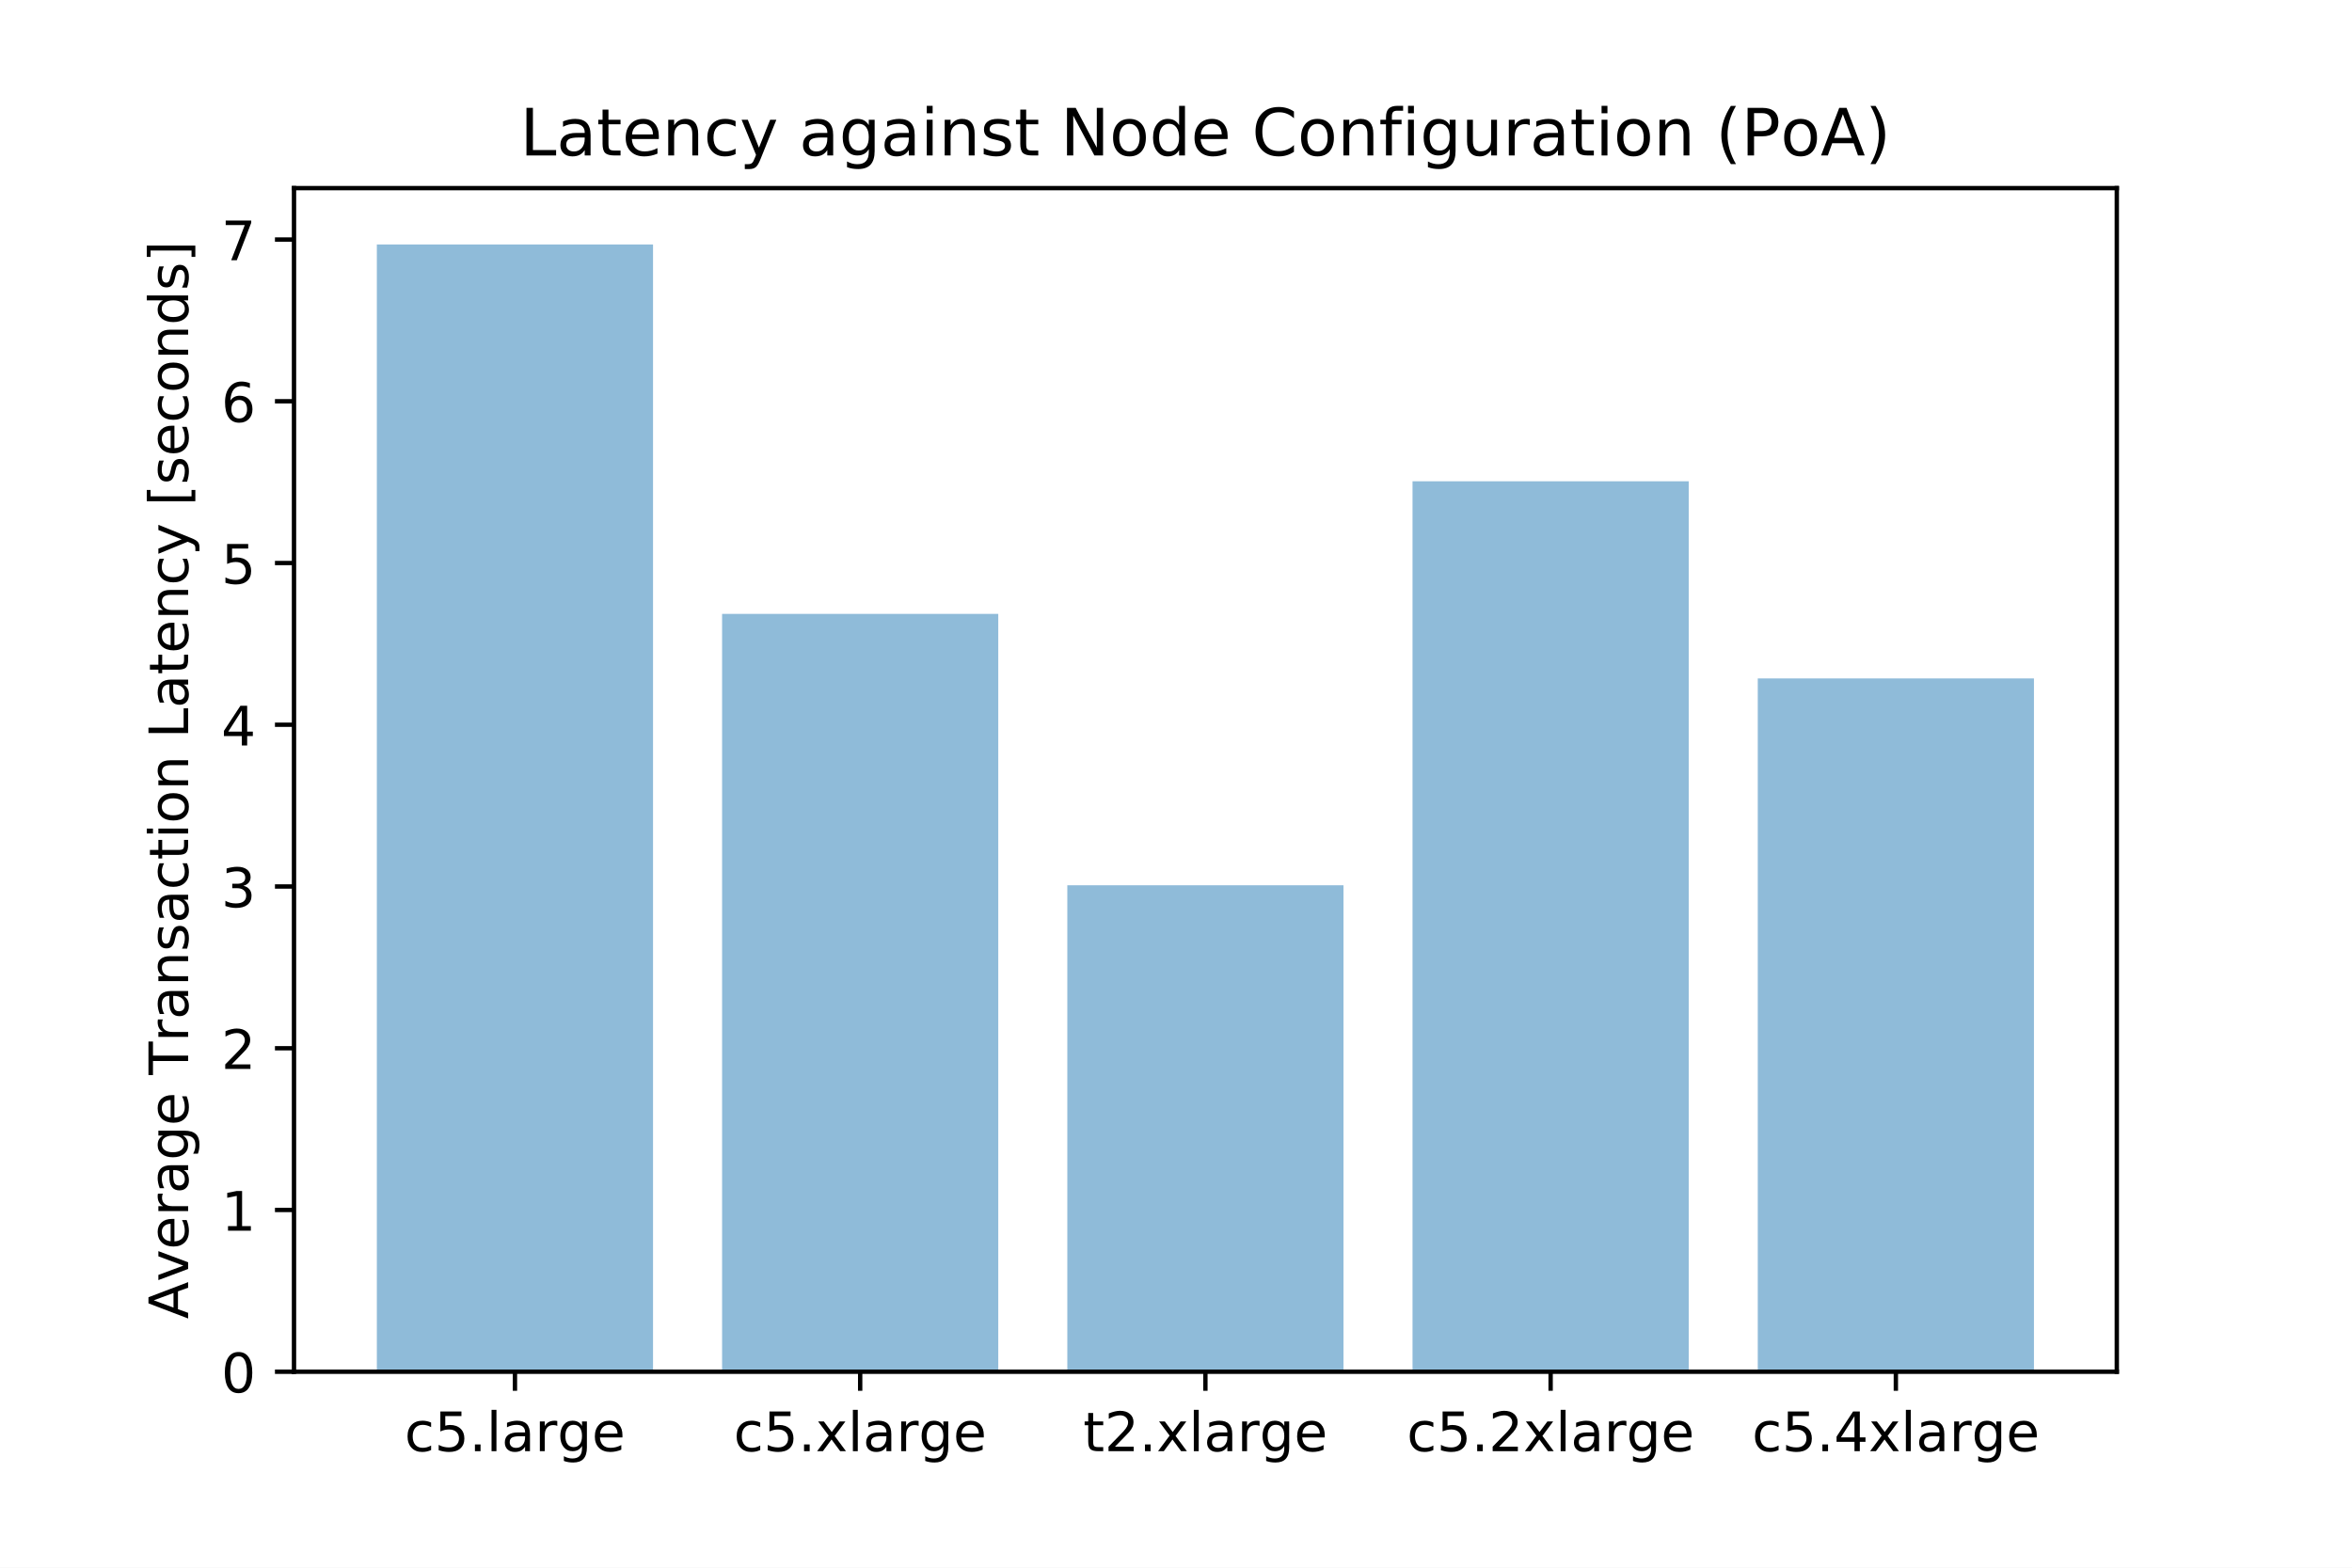
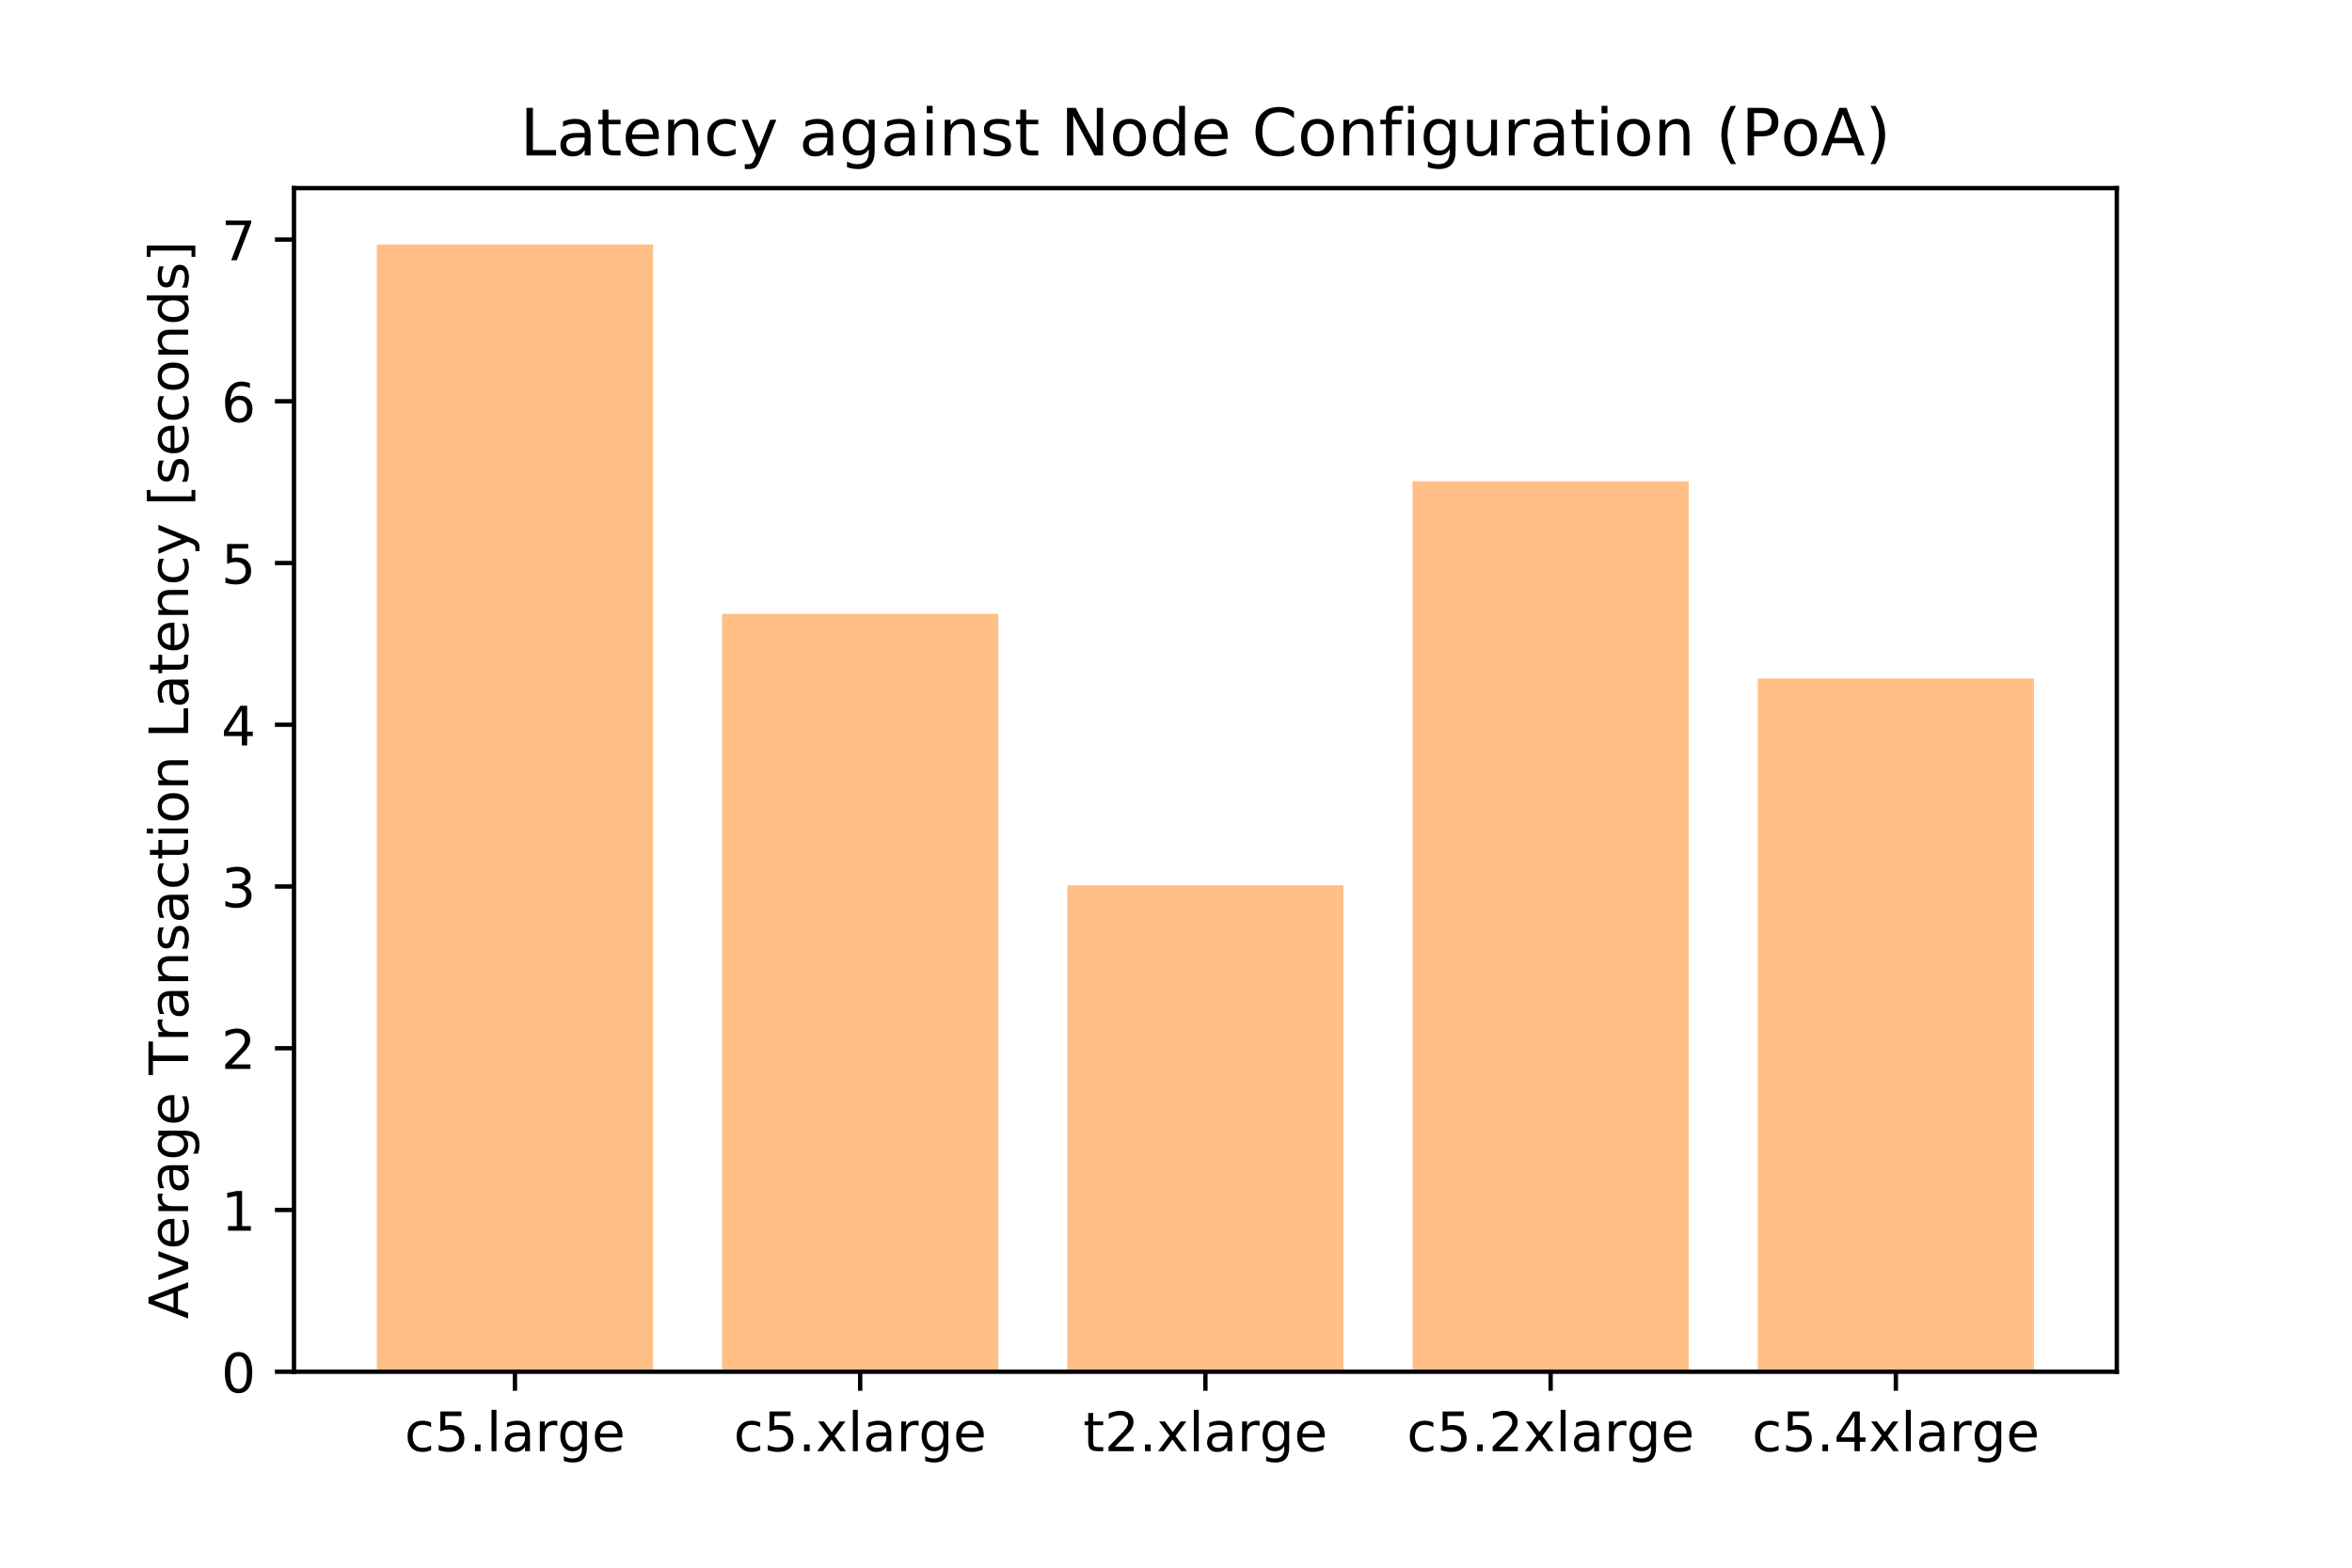
<svg xmlns="http://www.w3.org/2000/svg" xmlns:xlink="http://www.w3.org/1999/xlink" height="288pt" version="1.1" viewBox="0 0 432 288" width="432pt">
  <defs>
    <style type="text/css">
*{stroke-linecap:butt;stroke-linejoin:round;}
  </style>
  </defs>
  <g id="figure_1">
    <g id="patch_1">
      <path d="M 0 288  L 432 288  L 432 0  L 0 0  z " style="fill:#ffffff;" />
    </g>
    <g id="axes_1">
      <g id="patch_2">
        <path d="M 54 252  L 388.8 252  L 388.8 34.56  L 54 34.56  z " style="fill:#ffffff;" />
      </g>
      <g id="patch_3">
-         <path clip-path="url(#p0ab41c127e)" d="M 69.218 252  L 119.945 252  L 119.945 44.914  L 69.218 44.914  z " style="fill:#1f77b4;opacity:0.5;" />
+         <path clip-path="url(#p578df13c9b)" d="M 69.218 252  L 119.945 252  L 119.945 44.914  L 69.218 44.914  z " style="fill:#ff7f0e;opacity:0.5;" />
      </g>
      <g id="patch_4">
-         <path clip-path="url(#p0ab41c127e)" d="M 132.627 252  L 183.355 252  L 183.355 112.776  L 132.627 112.776  z " style="fill:#1f77b4;opacity:0.5;" />
+         <path clip-path="url(#p578df13c9b)" d="M 132.627 252  L 183.355 252  L 183.355 112.776  L 132.627 112.776  z " style="fill:#ff7f0e;opacity:0.5;" />
      </g>
      <g id="patch_5">
-         <path clip-path="url(#p0ab41c127e)" d="M 196.036 252  L 246.764 252  L 246.764 162.633  L 196.036 162.633  z " style="fill:#1f77b4;opacity:0.5;" />
+         <path clip-path="url(#p578df13c9b)" d="M 196.036 252  L 246.764 252  L 246.764 162.633  L 196.036 162.633  z " style="fill:#ff7f0e;opacity:0.5;" />
      </g>
      <g id="patch_6">
-         <path clip-path="url(#p0ab41c127e)" d="M 259.445 252  L 310.173 252  L 310.173 88.414  L 259.445 88.414  z " style="fill:#1f77b4;opacity:0.5;" />
+         <path clip-path="url(#p578df13c9b)" d="M 259.445 252  L 310.173 252  L 310.173 88.414  L 259.445 88.414  z " style="fill:#ff7f0e;opacity:0.5;" />
      </g>
      <g id="patch_7">
-         <path clip-path="url(#p0ab41c127e)" d="M 322.855 252  L 373.582 252  L 373.582 124.637  L 322.855 124.637  z " style="fill:#1f77b4;opacity:0.5;" />
+         <path clip-path="url(#p578df13c9b)" d="M 322.855 252  L 373.582 252  L 373.582 124.637  L 322.855 124.637  z " style="fill:#ff7f0e;opacity:0.5;" />
      </g>
      <g id="matplotlib.axis_1">
        <g id="xtick_1">
          <g id="line2d_1">
            <defs>
-               <path d="M 0 0  L 0 3.5  " id="m7484b6289d" style="stroke:#000000;stroke-width:0.8;" />
-             </defs>
-             <g>
-               <use style="stroke:#000000;stroke-width:0.8;" x="94.582" xlink:href="#m7484b6289d" y="252" />
+               <path d="M 0 0  L 0 3.5  " id="m3b8905efdf" style="stroke:#000000;stroke-width:0.8;" />
+             </defs>
+             <g>
+               <use style="stroke:#000000;stroke-width:0.8;" x="94.582" xlink:href="#m3b8905efdf" y="252" />
            </g>
          </g>
          <g id="text_1">
            <defs>
              <path d="M 48.781 52.594  L 48.781 44.188  Q 44.969 46.297 41.141 47.344  Q 37.312 48.391 33.406 48.391  Q 24.656 48.391 19.812 42.844  Q 14.984 37.312 14.984 27.297  Q 14.984 17.281 19.812 11.734  Q 24.656 6.203 33.406 6.203  Q 37.312 6.203 41.141 7.25  Q 44.969 8.297 48.781 10.406  L 48.781 2.094  Q 45.016 0.344 40.984 -0.531  Q 36.969 -1.422 32.422 -1.422  Q 20.062 -1.422 12.781 6.344  Q 5.516 14.109 5.516 27.297  Q 5.516 40.672 12.859 48.328  Q 20.219 56 33.016 56  Q 37.156 56 41.109 55.141  Q 45.062 54.297 48.781 52.594  z " id="DejaVuSans-63" />
              <path d="M 10.797 72.906  L 49.516 72.906  L 49.516 64.594  L 19.828 64.594  L 19.828 46.734  Q 21.969 47.469 24.109 47.828  Q 26.266 48.188 28.422 48.188  Q 40.625 48.188 47.75 41.5  Q 54.891 34.812 54.891 23.391  Q 54.891 11.625 47.562 5.094  Q 40.234 -1.422 26.906 -1.422  Q 22.312 -1.422 17.547 -0.641  Q 12.797 0.141 7.719 1.703  L 7.719 11.625  Q 12.109 9.234 16.797 8.062  Q 21.484 6.891 26.703 6.891  Q 35.156 6.891 40.078 11.328  Q 45.016 15.766 45.016 23.391  Q 45.016 31 40.078 35.438  Q 35.156 39.891 26.703 39.891  Q 22.75 39.891 18.812 39.016  Q 14.891 38.141 10.797 36.281  z " id="DejaVuSans-35" />
              <path d="M 10.688 12.406  L 21 12.406  L 21 0  L 10.688 0  z " id="DejaVuSans-2e" />
              <path d="M 9.422 75.984  L 18.406 75.984  L 18.406 0  L 9.422 0  z " id="DejaVuSans-6c" />
              <path d="M 34.281 27.484  Q 23.391 27.484 19.188 25  Q 14.984 22.516 14.984 16.5  Q 14.984 11.719 18.141 8.906  Q 21.297 6.109 26.703 6.109  Q 34.188 6.109 38.703 11.406  Q 43.219 16.703 43.219 25.484  L 43.219 27.484  z M 52.203 31.203  L 52.203 0  L 43.219 0  L 43.219 8.297  Q 40.141 3.328 35.547 0.953  Q 30.953 -1.422 24.312 -1.422  Q 15.922 -1.422 10.953 3.297  Q 6 8.016 6 15.922  Q 6 25.141 12.172 29.828  Q 18.359 34.516 30.609 34.516  L 43.219 34.516  L 43.219 35.406  Q 43.219 41.609 39.141 45  Q 35.062 48.391 27.688 48.391  Q 23 48.391 18.547 47.266  Q 14.109 46.141 10.016 43.891  L 10.016 52.203  Q 14.938 54.109 19.578 55.047  Q 24.219 56 28.609 56  Q 40.484 56 46.344 49.844  Q 52.203 43.703 52.203 31.203  z " id="DejaVuSans-61" />
              <path d="M 41.109 46.297  Q 39.594 47.172 37.812 47.578  Q 36.031 48 33.891 48  Q 26.266 48 22.188 43.047  Q 18.109 38.094 18.109 28.812  L 18.109 0  L 9.078 0  L 9.078 54.688  L 18.109 54.688  L 18.109 46.188  Q 20.953 51.172 25.484 53.578  Q 30.031 56 36.531 56  Q 37.453 56 38.578 55.875  Q 39.703 55.766 41.062 55.516  z " id="DejaVuSans-72" />
              <path d="M 45.406 27.984  Q 45.406 37.75 41.375 43.109  Q 37.359 48.484 30.078 48.484  Q 22.859 48.484 18.828 43.109  Q 14.797 37.75 14.797 27.984  Q 14.797 18.266 18.828 12.891  Q 22.859 7.516 30.078 7.516  Q 37.359 7.516 41.375 12.891  Q 45.406 18.266 45.406 27.984  z M 54.391 6.781  Q 54.391 -7.172 48.188 -13.984  Q 42 -20.797 29.203 -20.797  Q 24.469 -20.797 20.266 -20.094  Q 16.062 -19.391 12.109 -17.922  L 12.109 -9.188  Q 16.062 -11.328 19.922 -12.344  Q 23.781 -13.375 27.781 -13.375  Q 36.625 -13.375 41.016 -8.766  Q 45.406 -4.156 45.406 5.172  L 45.406 9.625  Q 42.625 4.781 38.281 2.391  Q 33.938 0 27.875 0  Q 17.828 0 11.672 7.656  Q 5.516 15.328 5.516 27.984  Q 5.516 40.672 11.672 48.328  Q 17.828 56 27.875 56  Q 33.938 56 38.281 53.609  Q 42.625 51.219 45.406 46.391  L 45.406 54.688  L 54.391 54.688  z " id="DejaVuSans-67" />
              <path d="M 56.203 29.594  L 56.203 25.203  L 14.891 25.203  Q 15.484 15.922 20.484 11.062  Q 25.484 6.203 34.422 6.203  Q 39.594 6.203 44.453 7.469  Q 49.312 8.734 54.109 11.281  L 54.109 2.781  Q 49.266 0.734 44.188 -0.344  Q 39.109 -1.422 33.891 -1.422  Q 20.797 -1.422 13.156 6.188  Q 5.516 13.812 5.516 26.812  Q 5.516 40.234 12.766 48.109  Q 20.016 56 32.328 56  Q 43.359 56 49.781 48.891  Q 56.203 41.797 56.203 29.594  z M 47.219 32.234  Q 47.125 39.594 43.094 43.984  Q 39.062 48.391 32.422 48.391  Q 24.906 48.391 20.391 44.141  Q 15.875 39.891 15.188 32.172  z " id="DejaVuSans-65" />
            </defs>
            <g transform="translate(74.30369 266.5984)scale(0.1 -0.1)">
              <use xlink:href="#DejaVuSans-63" />
              <use x="54.98" xlink:href="#DejaVuSans-35" />
              <use x="118.604" xlink:href="#DejaVuSans-2e" />
              <use x="150.391" xlink:href="#DejaVuSans-6c" />
              <use x="178.174" xlink:href="#DejaVuSans-61" />
              <use x="239.453" xlink:href="#DejaVuSans-72" />
              <use x="280.551" xlink:href="#DejaVuSans-67" />
              <use x="344.027" xlink:href="#DejaVuSans-65" />
            </g>
          </g>
        </g>
        <g id="xtick_2">
          <g id="line2d_2">
            <g>
-               <use style="stroke:#000000;stroke-width:0.8;" x="157.991" xlink:href="#m7484b6289d" y="252" />
+               <use style="stroke:#000000;stroke-width:0.8;" x="157.991" xlink:href="#m3b8905efdf" y="252" />
            </g>
          </g>
          <g id="text_2">
            <defs>
              <path d="M 54.891 54.688  L 35.109 28.078  L 55.906 0  L 45.312 0  L 29.391 21.484  L 13.484 0  L 2.875 0  L 24.125 28.609  L 4.688 54.688  L 15.281 54.688  L 29.781 35.203  L 44.281 54.688  z " id="DejaVuSans-78" />
            </defs>
            <g transform="translate(134.7534 266.5984)scale(0.1 -0.1)">
              <use xlink:href="#DejaVuSans-63" />
              <use x="54.98" xlink:href="#DejaVuSans-35" />
              <use x="118.604" xlink:href="#DejaVuSans-2e" />
              <use x="150.391" xlink:href="#DejaVuSans-78" />
              <use x="209.57" xlink:href="#DejaVuSans-6c" />
              <use x="237.354" xlink:href="#DejaVuSans-61" />
              <use x="298.633" xlink:href="#DejaVuSans-72" />
              <use x="339.73" xlink:href="#DejaVuSans-67" />
              <use x="403.207" xlink:href="#DejaVuSans-65" />
            </g>
          </g>
        </g>
        <g id="xtick_3">
          <g id="line2d_3">
            <g>
-               <use style="stroke:#000000;stroke-width:0.8;" x="221.4" xlink:href="#m7484b6289d" y="252" />
+               <use style="stroke:#000000;stroke-width:0.8;" x="221.4" xlink:href="#m3b8905efdf" y="252" />
            </g>
          </g>
          <g id="text_3">
            <defs>
              <path d="M 18.312 70.219  L 18.312 54.688  L 36.812 54.688  L 36.812 47.703  L 18.312 47.703  L 18.312 18.016  Q 18.312 11.328 20.141 9.422  Q 21.969 7.516 27.594 7.516  L 36.812 7.516  L 36.812 0  L 27.594 0  Q 17.188 0 13.234 3.875  Q 9.281 7.766 9.281 18.016  L 9.281 47.703  L 2.688 47.703  L 2.688 54.688  L 9.281 54.688  L 9.281 70.219  z " id="DejaVuSans-74" />
              <path d="M 19.188 8.297  L 53.609 8.297  L 53.609 0  L 7.328 0  L 7.328 8.297  Q 12.938 14.109 22.625 23.891  Q 32.328 33.688 34.812 36.531  Q 39.547 41.844 41.422 45.531  Q 43.312 49.219 43.312 52.781  Q 43.312 58.594 39.234 62.25  Q 35.156 65.922 28.609 65.922  Q 23.969 65.922 18.812 64.312  Q 13.672 62.703 7.812 59.422  L 7.812 69.391  Q 13.766 71.781 18.938 73  Q 24.125 74.219 28.422 74.219  Q 39.75 74.219 46.484 68.547  Q 53.219 62.891 53.219 53.422  Q 53.219 48.922 51.531 44.891  Q 49.859 40.875 45.406 35.406  Q 44.188 33.984 37.641 27.219  Q 31.109 20.453 19.188 8.297  z " id="DejaVuSans-32" />
            </defs>
            <g transform="translate(198.9516 266.5984)scale(0.1 -0.1)">
              <use xlink:href="#DejaVuSans-74" />
              <use x="39.209" xlink:href="#DejaVuSans-32" />
              <use x="102.832" xlink:href="#DejaVuSans-2e" />
              <use x="134.619" xlink:href="#DejaVuSans-78" />
              <use x="193.799" xlink:href="#DejaVuSans-6c" />
              <use x="221.582" xlink:href="#DejaVuSans-61" />
              <use x="282.861" xlink:href="#DejaVuSans-72" />
              <use x="323.959" xlink:href="#DejaVuSans-67" />
              <use x="387.436" xlink:href="#DejaVuSans-65" />
            </g>
          </g>
        </g>
        <g id="xtick_4">
          <g id="line2d_4">
            <g>
-               <use style="stroke:#000000;stroke-width:0.8;" x="284.809" xlink:href="#m7484b6289d" y="252" />
+               <use style="stroke:#000000;stroke-width:0.8;" x="284.809" xlink:href="#m3b8905efdf" y="252" />
            </g>
          </g>
          <g id="text_4">
            <g transform="translate(258.3903 266.5984)scale(0.1 -0.1)">
              <use xlink:href="#DejaVuSans-63" />
              <use x="54.98" xlink:href="#DejaVuSans-35" />
              <use x="118.604" xlink:href="#DejaVuSans-2e" />
              <use x="150.391" xlink:href="#DejaVuSans-32" />
              <use x="214.014" xlink:href="#DejaVuSans-78" />
              <use x="273.193" xlink:href="#DejaVuSans-6c" />
              <use x="300.977" xlink:href="#DejaVuSans-61" />
              <use x="362.256" xlink:href="#DejaVuSans-72" />
              <use x="403.354" xlink:href="#DejaVuSans-67" />
              <use x="466.83" xlink:href="#DejaVuSans-65" />
            </g>
          </g>
        </g>
        <g id="xtick_5">
          <g id="line2d_5">
            <g>
-               <use style="stroke:#000000;stroke-width:0.8;" x="348.218" xlink:href="#m7484b6289d" y="252" />
+               <use style="stroke:#000000;stroke-width:0.8;" x="348.218" xlink:href="#m3b8905efdf" y="252" />
            </g>
          </g>
          <g id="text_5">
            <defs>
              <path d="M 37.797 64.312  L 12.891 25.391  L 37.797 25.391  z M 35.203 72.906  L 47.609 72.906  L 47.609 25.391  L 58.016 25.391  L 58.016 17.188  L 47.609 17.188  L 47.609 0  L 37.797 0  L 37.797 17.188  L 4.891 17.188  L 4.891 26.703  z " id="DejaVuSans-34" />
            </defs>
            <g transform="translate(321.7994 266.5984)scale(0.1 -0.1)">
              <use xlink:href="#DejaVuSans-63" />
              <use x="54.98" xlink:href="#DejaVuSans-35" />
              <use x="118.604" xlink:href="#DejaVuSans-2e" />
              <use x="150.391" xlink:href="#DejaVuSans-34" />
              <use x="214.014" xlink:href="#DejaVuSans-78" />
              <use x="273.193" xlink:href="#DejaVuSans-6c" />
              <use x="300.977" xlink:href="#DejaVuSans-61" />
              <use x="362.256" xlink:href="#DejaVuSans-72" />
              <use x="403.354" xlink:href="#DejaVuSans-67" />
              <use x="466.83" xlink:href="#DejaVuSans-65" />
            </g>
          </g>
        </g>
      </g>
      <g id="matplotlib.axis_2">
        <g id="ytick_1">
          <g id="line2d_6">
            <defs>
-               <path d="M 0 0  L -3.5 0  " id="m4f5cfc298b" style="stroke:#000000;stroke-width:0.8;" />
-             </defs>
-             <g>
-               <use style="stroke:#000000;stroke-width:0.8;" x="54" xlink:href="#m4f5cfc298b" y="252" />
+               <path d="M 0 0  L -3.5 0  " id="m7ff4080051" style="stroke:#000000;stroke-width:0.8;" />
+             </defs>
+             <g>
+               <use style="stroke:#000000;stroke-width:0.8;" x="54" xlink:href="#m7ff4080051" y="252" />
            </g>
          </g>
          <g id="text_6">
            <defs>
              <path d="M 31.781 66.406  Q 24.172 66.406 20.328 58.906  Q 16.5 51.422 16.5 36.375  Q 16.5 21.391 20.328 13.891  Q 24.172 6.391 31.781 6.391  Q 39.453 6.391 43.281 13.891  Q 47.125 21.391 47.125 36.375  Q 47.125 51.422 43.281 58.906  Q 39.453 66.406 31.781 66.406  z M 31.781 74.219  Q 44.047 74.219 50.516 64.516  Q 56.984 54.828 56.984 36.375  Q 56.984 17.969 50.516 8.266  Q 44.047 -1.422 31.781 -1.422  Q 19.531 -1.422 13.062 8.266  Q 6.594 17.969 6.594 36.375  Q 6.594 54.828 13.062 64.516  Q 19.531 74.219 31.781 74.219  z " id="DejaVuSans-30" />
            </defs>
            <g transform="translate(40.6375 255.7992)scale(0.1 -0.1)">
              <use xlink:href="#DejaVuSans-30" />
            </g>
          </g>
        </g>
        <g id="ytick_2">
          <g id="line2d_7">
            <g>
-               <use style="stroke:#000000;stroke-width:0.8;" x="54" xlink:href="#m4f5cfc298b" y="222.286" />
+               <use style="stroke:#000000;stroke-width:0.8;" x="54" xlink:href="#m7ff4080051" y="222.286" />
            </g>
          </g>
          <g id="text_7">
            <defs>
              <path d="M 12.406 8.297  L 28.516 8.297  L 28.516 63.922  L 10.984 60.406  L 10.984 69.391  L 28.422 72.906  L 38.281 72.906  L 38.281 8.297  L 54.391 8.297  L 54.391 0  L 12.406 0  z " id="DejaVuSans-31" />
            </defs>
            <g transform="translate(40.6375 226.0856)scale(0.1 -0.1)">
              <use xlink:href="#DejaVuSans-31" />
            </g>
          </g>
        </g>
        <g id="ytick_3">
          <g id="line2d_8">
            <g>
-               <use style="stroke:#000000;stroke-width:0.8;" x="54" xlink:href="#m4f5cfc298b" y="192.573" />
+               <use style="stroke:#000000;stroke-width:0.8;" x="54" xlink:href="#m7ff4080051" y="192.573" />
            </g>
          </g>
          <g id="text_8">
            <g transform="translate(40.6375 196.3719)scale(0.1 -0.1)">
              <use xlink:href="#DejaVuSans-32" />
            </g>
          </g>
        </g>
        <g id="ytick_4">
          <g id="line2d_9">
            <g>
-               <use style="stroke:#000000;stroke-width:0.8;" x="54" xlink:href="#m4f5cfc298b" y="162.859" />
+               <use style="stroke:#000000;stroke-width:0.8;" x="54" xlink:href="#m7ff4080051" y="162.859" />
            </g>
          </g>
          <g id="text_9">
            <defs>
              <path d="M 40.578 39.312  Q 47.656 37.797 51.625 33  Q 55.609 28.219 55.609 21.188  Q 55.609 10.406 48.188 4.484  Q 40.766 -1.422 27.094 -1.422  Q 22.516 -1.422 17.656 -0.516  Q 12.797 0.391 7.625 2.203  L 7.625 11.719  Q 11.719 9.328 16.594 8.109  Q 21.484 6.891 26.812 6.891  Q 36.078 6.891 40.938 10.547  Q 45.797 14.203 45.797 21.188  Q 45.797 27.641 41.281 31.266  Q 36.766 34.906 28.719 34.906  L 20.219 34.906  L 20.219 43.016  L 29.109 43.016  Q 36.375 43.016 40.234 45.922  Q 44.094 48.828 44.094 54.297  Q 44.094 59.906 40.109 62.906  Q 36.141 65.922 28.719 65.922  Q 24.656 65.922 20.016 65.031  Q 15.375 64.156 9.812 62.312  L 9.812 71.094  Q 15.438 72.656 20.344 73.438  Q 25.25 74.219 29.594 74.219  Q 40.828 74.219 47.359 69.109  Q 53.906 64.016 53.906 55.328  Q 53.906 49.266 50.438 45.094  Q 46.969 40.922 40.578 39.312  z " id="DejaVuSans-33" />
            </defs>
            <g transform="translate(40.6375 166.6583)scale(0.1 -0.1)">
              <use xlink:href="#DejaVuSans-33" />
            </g>
          </g>
        </g>
        <g id="ytick_5">
          <g id="line2d_10">
            <g>
-               <use style="stroke:#000000;stroke-width:0.8;" x="54" xlink:href="#m4f5cfc298b" y="133.145" />
+               <use style="stroke:#000000;stroke-width:0.8;" x="54" xlink:href="#m7ff4080051" y="133.145" />
            </g>
          </g>
          <g id="text_10">
            <g transform="translate(40.6375 136.9446)scale(0.1 -0.1)">
              <use xlink:href="#DejaVuSans-34" />
            </g>
          </g>
        </g>
        <g id="ytick_6">
          <g id="line2d_11">
            <g>
-               <use style="stroke:#000000;stroke-width:0.8;" x="54" xlink:href="#m4f5cfc298b" y="103.432" />
+               <use style="stroke:#000000;stroke-width:0.8;" x="54" xlink:href="#m7ff4080051" y="103.432" />
            </g>
          </g>
          <g id="text_11">
            <g transform="translate(40.6375 107.231)scale(0.1 -0.1)">
              <use xlink:href="#DejaVuSans-35" />
            </g>
          </g>
        </g>
        <g id="ytick_7">
          <g id="line2d_12">
            <g>
-               <use style="stroke:#000000;stroke-width:0.8;" x="54" xlink:href="#m4f5cfc298b" y="73.718" />
+               <use style="stroke:#000000;stroke-width:0.8;" x="54" xlink:href="#m7ff4080051" y="73.718" />
            </g>
          </g>
          <g id="text_12">
            <defs>
              <path d="M 33.016 40.375  Q 26.375 40.375 22.484 35.828  Q 18.609 31.297 18.609 23.391  Q 18.609 15.531 22.484 10.953  Q 26.375 6.391 33.016 6.391  Q 39.656 6.391 43.531 10.953  Q 47.406 15.531 47.406 23.391  Q 47.406 31.297 43.531 35.828  Q 39.656 40.375 33.016 40.375  z M 52.594 71.297  L 52.594 62.312  Q 48.875 64.062 45.094 64.984  Q 41.312 65.922 37.594 65.922  Q 27.828 65.922 22.672 59.328  Q 17.531 52.734 16.797 39.406  Q 19.672 43.656 24.016 45.922  Q 28.375 48.188 33.594 48.188  Q 44.578 48.188 50.953 41.516  Q 57.328 34.859 57.328 23.391  Q 57.328 12.156 50.688 5.359  Q 44.047 -1.422 33.016 -1.422  Q 20.359 -1.422 13.672 8.266  Q 6.984 17.969 6.984 36.375  Q 6.984 53.656 15.188 63.938  Q 23.391 74.219 37.203 74.219  Q 40.922 74.219 44.703 73.484  Q 48.484 72.75 52.594 71.297  z " id="DejaVuSans-36" />
            </defs>
            <g transform="translate(40.6375 77.51735)scale(0.1 -0.1)">
              <use xlink:href="#DejaVuSans-36" />
            </g>
          </g>
        </g>
        <g id="ytick_8">
          <g id="line2d_13">
            <g>
-               <use style="stroke:#000000;stroke-width:0.8;" x="54" xlink:href="#m4f5cfc298b" y="44.004" />
+               <use style="stroke:#000000;stroke-width:0.8;" x="54" xlink:href="#m7ff4080051" y="44.004" />
            </g>
          </g>
          <g id="text_13">
            <defs>
              <path d="M 8.203 72.906  L 55.078 72.906  L 55.078 68.703  L 28.609 0  L 18.312 0  L 43.219 64.594  L 8.203 64.594  z " id="DejaVuSans-37" />
            </defs>
            <g transform="translate(40.6375 47.80371)scale(0.1 -0.1)">
              <use xlink:href="#DejaVuSans-37" />
            </g>
          </g>
        </g>
        <g id="text_14">
          <defs>
            <path d="M 34.188 63.188  L 20.797 26.906  L 47.609 26.906  z M 28.609 72.906  L 39.797 72.906  L 67.578 0  L 57.328 0  L 50.688 18.703  L 17.828 18.703  L 11.188 0  L 0.781 0  z " id="DejaVuSans-41" />
            <path d="M 2.984 54.688  L 12.5 54.688  L 29.594 8.797  L 46.688 54.688  L 56.203 54.688  L 35.688 0  L 23.484 0  z " id="DejaVuSans-76" />
            <path id="DejaVuSans-20" />
            <path d="M -0.297 72.906  L 61.375 72.906  L 61.375 64.594  L 35.5 64.594  L 35.5 0  L 25.594 0  L 25.594 64.594  L -0.297 64.594  z " id="DejaVuSans-54" />
            <path d="M 54.891 33.016  L 54.891 0  L 45.906 0  L 45.906 32.719  Q 45.906 40.484 42.875 44.328  Q 39.844 48.188 33.797 48.188  Q 26.516 48.188 22.312 43.547  Q 18.109 38.922 18.109 30.906  L 18.109 0  L 9.078 0  L 9.078 54.688  L 18.109 54.688  L 18.109 46.188  Q 21.344 51.125 25.703 53.562  Q 30.078 56 35.797 56  Q 45.219 56 50.047 50.172  Q 54.891 44.344 54.891 33.016  z " id="DejaVuSans-6e" />
            <path d="M 44.281 53.078  L 44.281 44.578  Q 40.484 46.531 36.375 47.5  Q 32.281 48.484 27.875 48.484  Q 21.188 48.484 17.844 46.438  Q 14.5 44.391 14.5 40.281  Q 14.5 37.156 16.891 35.375  Q 19.281 33.594 26.516 31.984  L 29.594 31.297  Q 39.156 29.25 43.188 25.516  Q 47.219 21.781 47.219 15.094  Q 47.219 7.469 41.188 3.016  Q 35.156 -1.422 24.609 -1.422  Q 20.219 -1.422 15.453 -0.562  Q 10.688 0.297 5.422 2  L 5.422 11.281  Q 10.406 8.688 15.234 7.391  Q 20.062 6.109 24.812 6.109  Q 31.156 6.109 34.562 8.281  Q 37.984 10.453 37.984 14.406  Q 37.984 18.062 35.516 20.016  Q 33.062 21.969 24.703 23.781  L 21.578 24.516  Q 13.234 26.266 9.516 29.906  Q 5.812 33.547 5.812 39.891  Q 5.812 47.609 11.281 51.797  Q 16.75 56 26.812 56  Q 31.781 56 36.172 55.266  Q 40.578 54.547 44.281 53.078  z " id="DejaVuSans-73" />
            <path d="M 9.422 54.688  L 18.406 54.688  L 18.406 0  L 9.422 0  z M 9.422 75.984  L 18.406 75.984  L 18.406 64.594  L 9.422 64.594  z " id="DejaVuSans-69" />
            <path d="M 30.609 48.391  Q 23.391 48.391 19.188 42.75  Q 14.984 37.109 14.984 27.297  Q 14.984 17.484 19.156 11.844  Q 23.344 6.203 30.609 6.203  Q 37.797 6.203 41.984 11.859  Q 46.188 17.531 46.188 27.297  Q 46.188 37.016 41.984 42.703  Q 37.797 48.391 30.609 48.391  z M 30.609 56  Q 42.328 56 49.016 48.375  Q 55.719 40.766 55.719 27.297  Q 55.719 13.875 49.016 6.219  Q 42.328 -1.422 30.609 -1.422  Q 18.844 -1.422 12.172 6.219  Q 5.516 13.875 5.516 27.297  Q 5.516 40.766 12.172 48.375  Q 18.844 56 30.609 56  z " id="DejaVuSans-6f" />
            <path d="M 9.812 72.906  L 19.672 72.906  L 19.672 8.297  L 55.172 8.297  L 55.172 0  L 9.812 0  z " id="DejaVuSans-4c" />
            <path d="M 32.172 -5.078  Q 28.375 -14.844 24.75 -17.812  Q 21.141 -20.797 15.094 -20.797  L 7.906 -20.797  L 7.906 -13.281  L 13.188 -13.281  Q 16.891 -13.281 18.938 -11.516  Q 21 -9.766 23.484 -3.219  L 25.094 0.875  L 2.984 54.688  L 12.5 54.688  L 29.594 11.922  L 46.688 54.688  L 56.203 54.688  z " id="DejaVuSans-79" />
            <path d="M 8.594 75.984  L 29.297 75.984  L 29.297 69  L 17.578 69  L 17.578 -6.203  L 29.297 -6.203  L 29.297 -13.188  L 8.594 -13.188  z " id="DejaVuSans-5b" />
            <path d="M 45.406 46.391  L 45.406 75.984  L 54.391 75.984  L 54.391 0  L 45.406 0  L 45.406 8.203  Q 42.578 3.328 38.25 0.953  Q 33.938 -1.422 27.875 -1.422  Q 17.969 -1.422 11.734 6.484  Q 5.516 14.406 5.516 27.297  Q 5.516 40.188 11.734 48.094  Q 17.969 56 27.875 56  Q 33.938 56 38.25 53.625  Q 42.578 51.266 45.406 46.391  z M 14.797 27.297  Q 14.797 17.391 18.875 11.75  Q 22.953 6.109 30.078 6.109  Q 37.203 6.109 41.297 11.75  Q 45.406 17.391 45.406 27.297  Q 45.406 37.203 41.297 42.844  Q 37.203 48.484 30.078 48.484  Q 22.953 48.484 18.875 42.844  Q 14.797 37.203 14.797 27.297  z " id="DejaVuSans-64" />
            <path d="M 30.422 75.984  L 30.422 -13.188  L 9.719 -13.188  L 9.719 -6.203  L 21.391 -6.203  L 21.391 69  L 9.719 69  L 9.719 75.984  z " id="DejaVuSans-5d" />
          </defs>
          <g transform="translate(34.55781 242.2995)rotate(-90)scale(0.1 -0.1)">
            <use xlink:href="#DejaVuSans-41" />
            <use x="68.33" xlink:href="#DejaVuSans-76" />
            <use x="127.51" xlink:href="#DejaVuSans-65" />
            <use x="189.033" xlink:href="#DejaVuSans-72" />
            <use x="230.146" xlink:href="#DejaVuSans-61" />
            <use x="291.426" xlink:href="#DejaVuSans-67" />
            <use x="354.902" xlink:href="#DejaVuSans-65" />
            <use x="416.426" xlink:href="#DejaVuSans-20" />
            <use x="448.213" xlink:href="#DejaVuSans-54" />
            <use x="509.078" xlink:href="#DejaVuSans-72" />
            <use x="550.191" xlink:href="#DejaVuSans-61" />
            <use x="611.471" xlink:href="#DejaVuSans-6e" />
            <use x="674.85" xlink:href="#DejaVuSans-73" />
            <use x="726.949" xlink:href="#DejaVuSans-61" />
            <use x="788.229" xlink:href="#DejaVuSans-63" />
            <use x="843.209" xlink:href="#DejaVuSans-74" />
            <use x="882.418" xlink:href="#DejaVuSans-69" />
            <use x="910.201" xlink:href="#DejaVuSans-6f" />
            <use x="971.383" xlink:href="#DejaVuSans-6e" />
            <use x="1034.762" xlink:href="#DejaVuSans-20" />
            <use x="1066.549" xlink:href="#DejaVuSans-4c" />
            <use x="1122.262" xlink:href="#DejaVuSans-61" />
            <use x="1183.541" xlink:href="#DejaVuSans-74" />
            <use x="1222.75" xlink:href="#DejaVuSans-65" />
            <use x="1284.273" xlink:href="#DejaVuSans-6e" />
            <use x="1347.652" xlink:href="#DejaVuSans-63" />
            <use x="1402.633" xlink:href="#DejaVuSans-79" />
            <use x="1461.812" xlink:href="#DejaVuSans-20" />
            <use x="1493.6" xlink:href="#DejaVuSans-5b" />
            <use x="1532.613" xlink:href="#DejaVuSans-73" />
            <use x="1584.713" xlink:href="#DejaVuSans-65" />
            <use x="1646.236" xlink:href="#DejaVuSans-63" />
            <use x="1701.217" xlink:href="#DejaVuSans-6f" />
            <use x="1762.398" xlink:href="#DejaVuSans-6e" />
            <use x="1825.777" xlink:href="#DejaVuSans-64" />
            <use x="1889.254" xlink:href="#DejaVuSans-73" />
            <use x="1941.354" xlink:href="#DejaVuSans-5d" />
          </g>
        </g>
      </g>
      <g id="patch_8">
        <path d="M 54 252  L 54 34.56  " style="fill:none;stroke:#000000;stroke-linecap:square;stroke-linejoin:miter;stroke-width:0.8;" />
      </g>
      <g id="patch_9">
        <path d="M 388.8 252  L 388.8 34.56  " style="fill:none;stroke:#000000;stroke-linecap:square;stroke-linejoin:miter;stroke-width:0.8;" />
      </g>
      <g id="patch_10">
        <path d="M 54 252  L 388.8 252  " style="fill:none;stroke:#000000;stroke-linecap:square;stroke-linejoin:miter;stroke-width:0.8;" />
      </g>
      <g id="patch_11">
        <path d="M 54 34.56  L 388.8 34.56  " style="fill:none;stroke:#000000;stroke-linecap:square;stroke-linejoin:miter;stroke-width:0.8;" />
      </g>
      <g id="text_15">
        <defs>
          <path d="M 9.812 72.906  L 23.094 72.906  L 55.422 11.922  L 55.422 72.906  L 64.984 72.906  L 64.984 0  L 51.703 0  L 19.391 60.984  L 19.391 0  L 9.812 0  z " id="DejaVuSans-4e" />
          <path d="M 64.406 67.281  L 64.406 56.891  Q 59.422 61.531 53.781 63.812  Q 48.141 66.109 41.797 66.109  Q 29.297 66.109 22.656 58.469  Q 16.016 50.828 16.016 36.375  Q 16.016 21.969 22.656 14.328  Q 29.297 6.688 41.797 6.688  Q 48.141 6.688 53.781 8.984  Q 59.422 11.281 64.406 15.922  L 64.406 5.609  Q 59.234 2.094 53.438 0.328  Q 47.656 -1.422 41.219 -1.422  Q 24.656 -1.422 15.125 8.703  Q 5.609 18.844 5.609 36.375  Q 5.609 53.953 15.125 64.078  Q 24.656 74.219 41.219 74.219  Q 47.75 74.219 53.531 72.484  Q 59.328 70.75 64.406 67.281  z " id="DejaVuSans-43" />
          <path d="M 37.109 75.984  L 37.109 68.5  L 28.516 68.5  Q 23.688 68.5 21.797 66.547  Q 19.922 64.594 19.922 59.516  L 19.922 54.688  L 34.719 54.688  L 34.719 47.703  L 19.922 47.703  L 19.922 0  L 10.891 0  L 10.891 47.703  L 2.297 47.703  L 2.297 54.688  L 10.891 54.688  L 10.891 58.5  Q 10.891 67.625 15.141 71.797  Q 19.391 75.984 28.609 75.984  z " id="DejaVuSans-66" />
          <path d="M 8.5 21.578  L 8.5 54.688  L 17.484 54.688  L 17.484 21.922  Q 17.484 14.156 20.5 10.266  Q 23.531 6.391 29.594 6.391  Q 36.859 6.391 41.078 11.031  Q 45.312 15.672 45.312 23.688  L 45.312 54.688  L 54.297 54.688  L 54.297 0  L 45.312 0  L 45.312 8.406  Q 42.047 3.422 37.719 1  Q 33.406 -1.422 27.688 -1.422  Q 18.266 -1.422 13.375 4.438  Q 8.5 10.297 8.5 21.578  z M 31.109 56  z " id="DejaVuSans-75" />
          <path d="M 31 75.875  Q 24.469 64.656 21.281 53.656  Q 18.109 42.672 18.109 31.391  Q 18.109 20.125 21.312 9.062  Q 24.516 -2 31 -13.188  L 23.188 -13.188  Q 15.875 -1.703 12.234 9.375  Q 8.594 20.453 8.594 31.391  Q 8.594 42.281 12.203 53.312  Q 15.828 64.359 23.188 75.875  z " id="DejaVuSans-28" />
          <path d="M 19.672 64.797  L 19.672 37.406  L 32.078 37.406  Q 38.969 37.406 42.719 40.969  Q 46.484 44.531 46.484 51.125  Q 46.484 57.672 42.719 61.234  Q 38.969 64.797 32.078 64.797  z M 9.812 72.906  L 32.078 72.906  Q 44.344 72.906 50.609 67.359  Q 56.891 61.812 56.891 51.125  Q 56.891 40.328 50.609 34.812  Q 44.344 29.297 32.078 29.297  L 19.672 29.297  L 19.672 0  L 9.812 0  z " id="DejaVuSans-50" />
          <path d="M 8.016 75.875  L 15.828 75.875  Q 23.141 64.359 26.781 53.312  Q 30.422 42.281 30.422 31.391  Q 30.422 20.453 26.781 9.375  Q 23.141 -1.703 15.828 -13.188  L 8.016 -13.188  Q 14.5 -2 17.703 9.062  Q 20.906 20.125 20.906 31.391  Q 20.906 42.672 17.703 53.656  Q 14.5 64.656 8.016 75.875  z " id="DejaVuSans-29" />
        </defs>
        <g transform="translate(95.52187 28.56)scale(0.12 -0.12)">
          <use xlink:href="#DejaVuSans-4c" />
          <use x="55.713" xlink:href="#DejaVuSans-61" />
          <use x="116.992" xlink:href="#DejaVuSans-74" />
          <use x="156.201" xlink:href="#DejaVuSans-65" />
          <use x="217.725" xlink:href="#DejaVuSans-6e" />
          <use x="281.104" xlink:href="#DejaVuSans-63" />
          <use x="336.084" xlink:href="#DejaVuSans-79" />
          <use x="395.264" xlink:href="#DejaVuSans-20" />
          <use x="427.051" xlink:href="#DejaVuSans-61" />
          <use x="488.33" xlink:href="#DejaVuSans-67" />
          <use x="551.807" xlink:href="#DejaVuSans-61" />
          <use x="613.086" xlink:href="#DejaVuSans-69" />
          <use x="640.869" xlink:href="#DejaVuSans-6e" />
          <use x="704.248" xlink:href="#DejaVuSans-73" />
          <use x="756.348" xlink:href="#DejaVuSans-74" />
          <use x="795.557" xlink:href="#DejaVuSans-20" />
          <use x="827.344" xlink:href="#DejaVuSans-4e" />
          <use x="902.148" xlink:href="#DejaVuSans-6f" />
          <use x="963.33" xlink:href="#DejaVuSans-64" />
          <use x="1026.807" xlink:href="#DejaVuSans-65" />
          <use x="1088.33" xlink:href="#DejaVuSans-20" />
          <use x="1120.117" xlink:href="#DejaVuSans-43" />
          <use x="1189.941" xlink:href="#DejaVuSans-6f" />
          <use x="1251.123" xlink:href="#DejaVuSans-6e" />
          <use x="1314.502" xlink:href="#DejaVuSans-66" />
          <use x="1349.707" xlink:href="#DejaVuSans-69" />
          <use x="1377.49" xlink:href="#DejaVuSans-67" />
          <use x="1440.967" xlink:href="#DejaVuSans-75" />
          <use x="1504.346" xlink:href="#DejaVuSans-72" />
          <use x="1545.459" xlink:href="#DejaVuSans-61" />
          <use x="1606.738" xlink:href="#DejaVuSans-74" />
          <use x="1645.947" xlink:href="#DejaVuSans-69" />
          <use x="1673.73" xlink:href="#DejaVuSans-6f" />
          <use x="1734.912" xlink:href="#DejaVuSans-6e" />
          <use x="1798.291" xlink:href="#DejaVuSans-20" />
          <use x="1830.078" xlink:href="#DejaVuSans-28" />
          <use x="1869.092" xlink:href="#DejaVuSans-50" />
          <use x="1929.348" xlink:href="#DejaVuSans-6f" />
          <use x="1990.529" xlink:href="#DejaVuSans-41" />
          <use x="2058.938" xlink:href="#DejaVuSans-29" />
        </g>
      </g>
    </g>
  </g>
  <defs>
-     <clipPath id="p0ab41c127e">
+     <clipPath id="p578df13c9b">
      <rect height="217.44" width="334.8" x="54" y="34.56" />
    </clipPath>
  </defs>
</svg>
